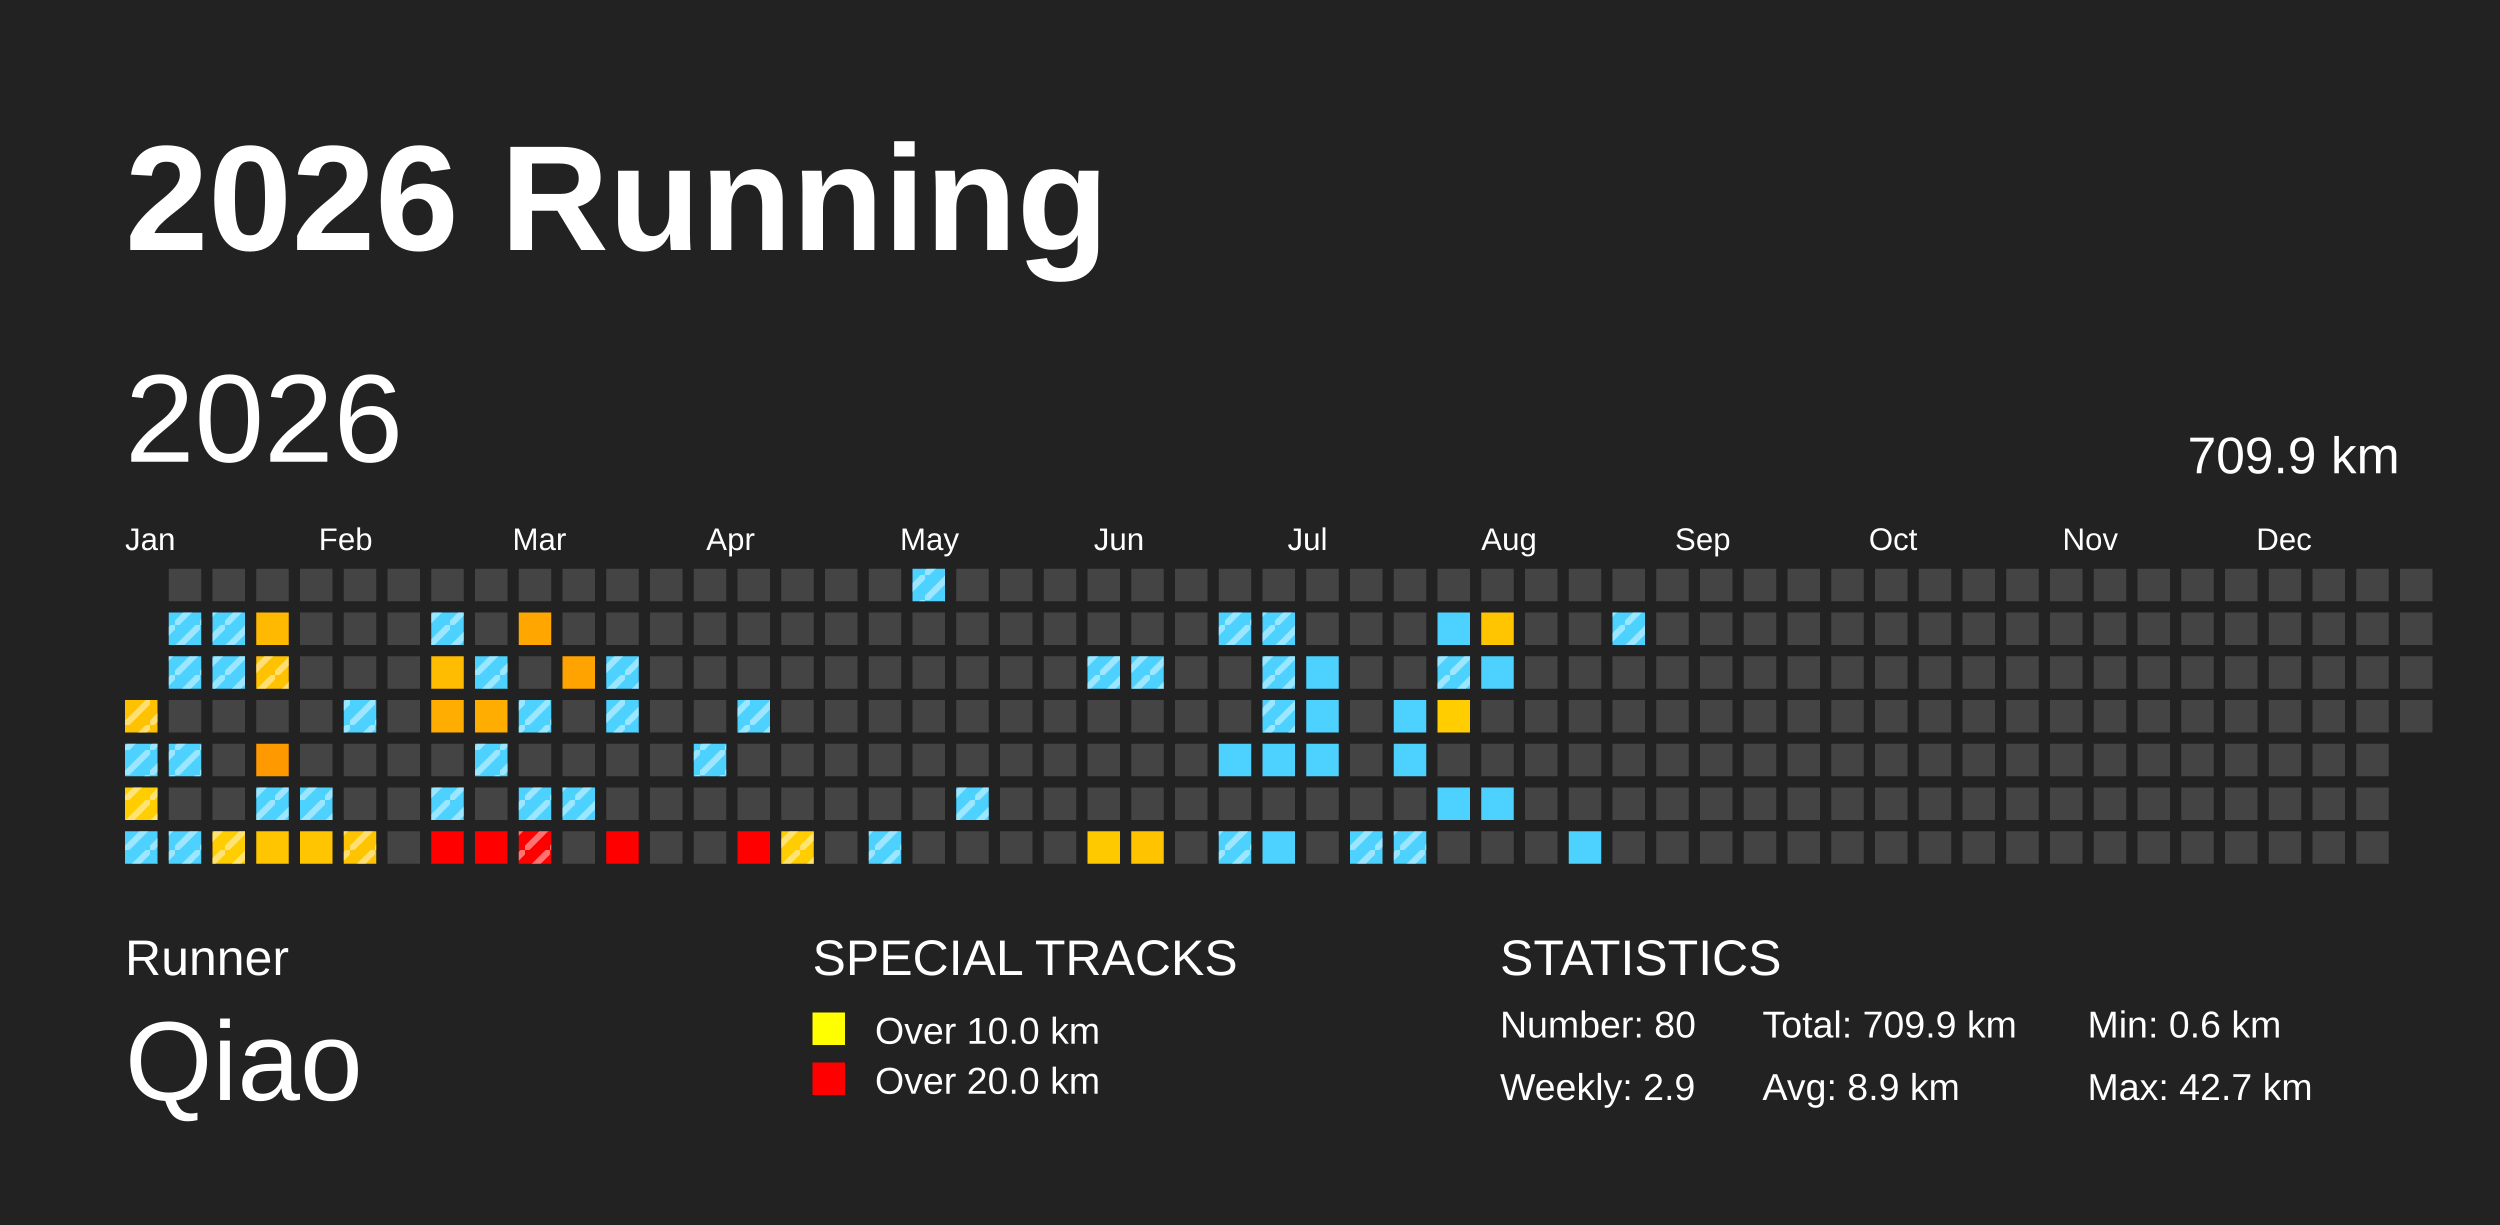
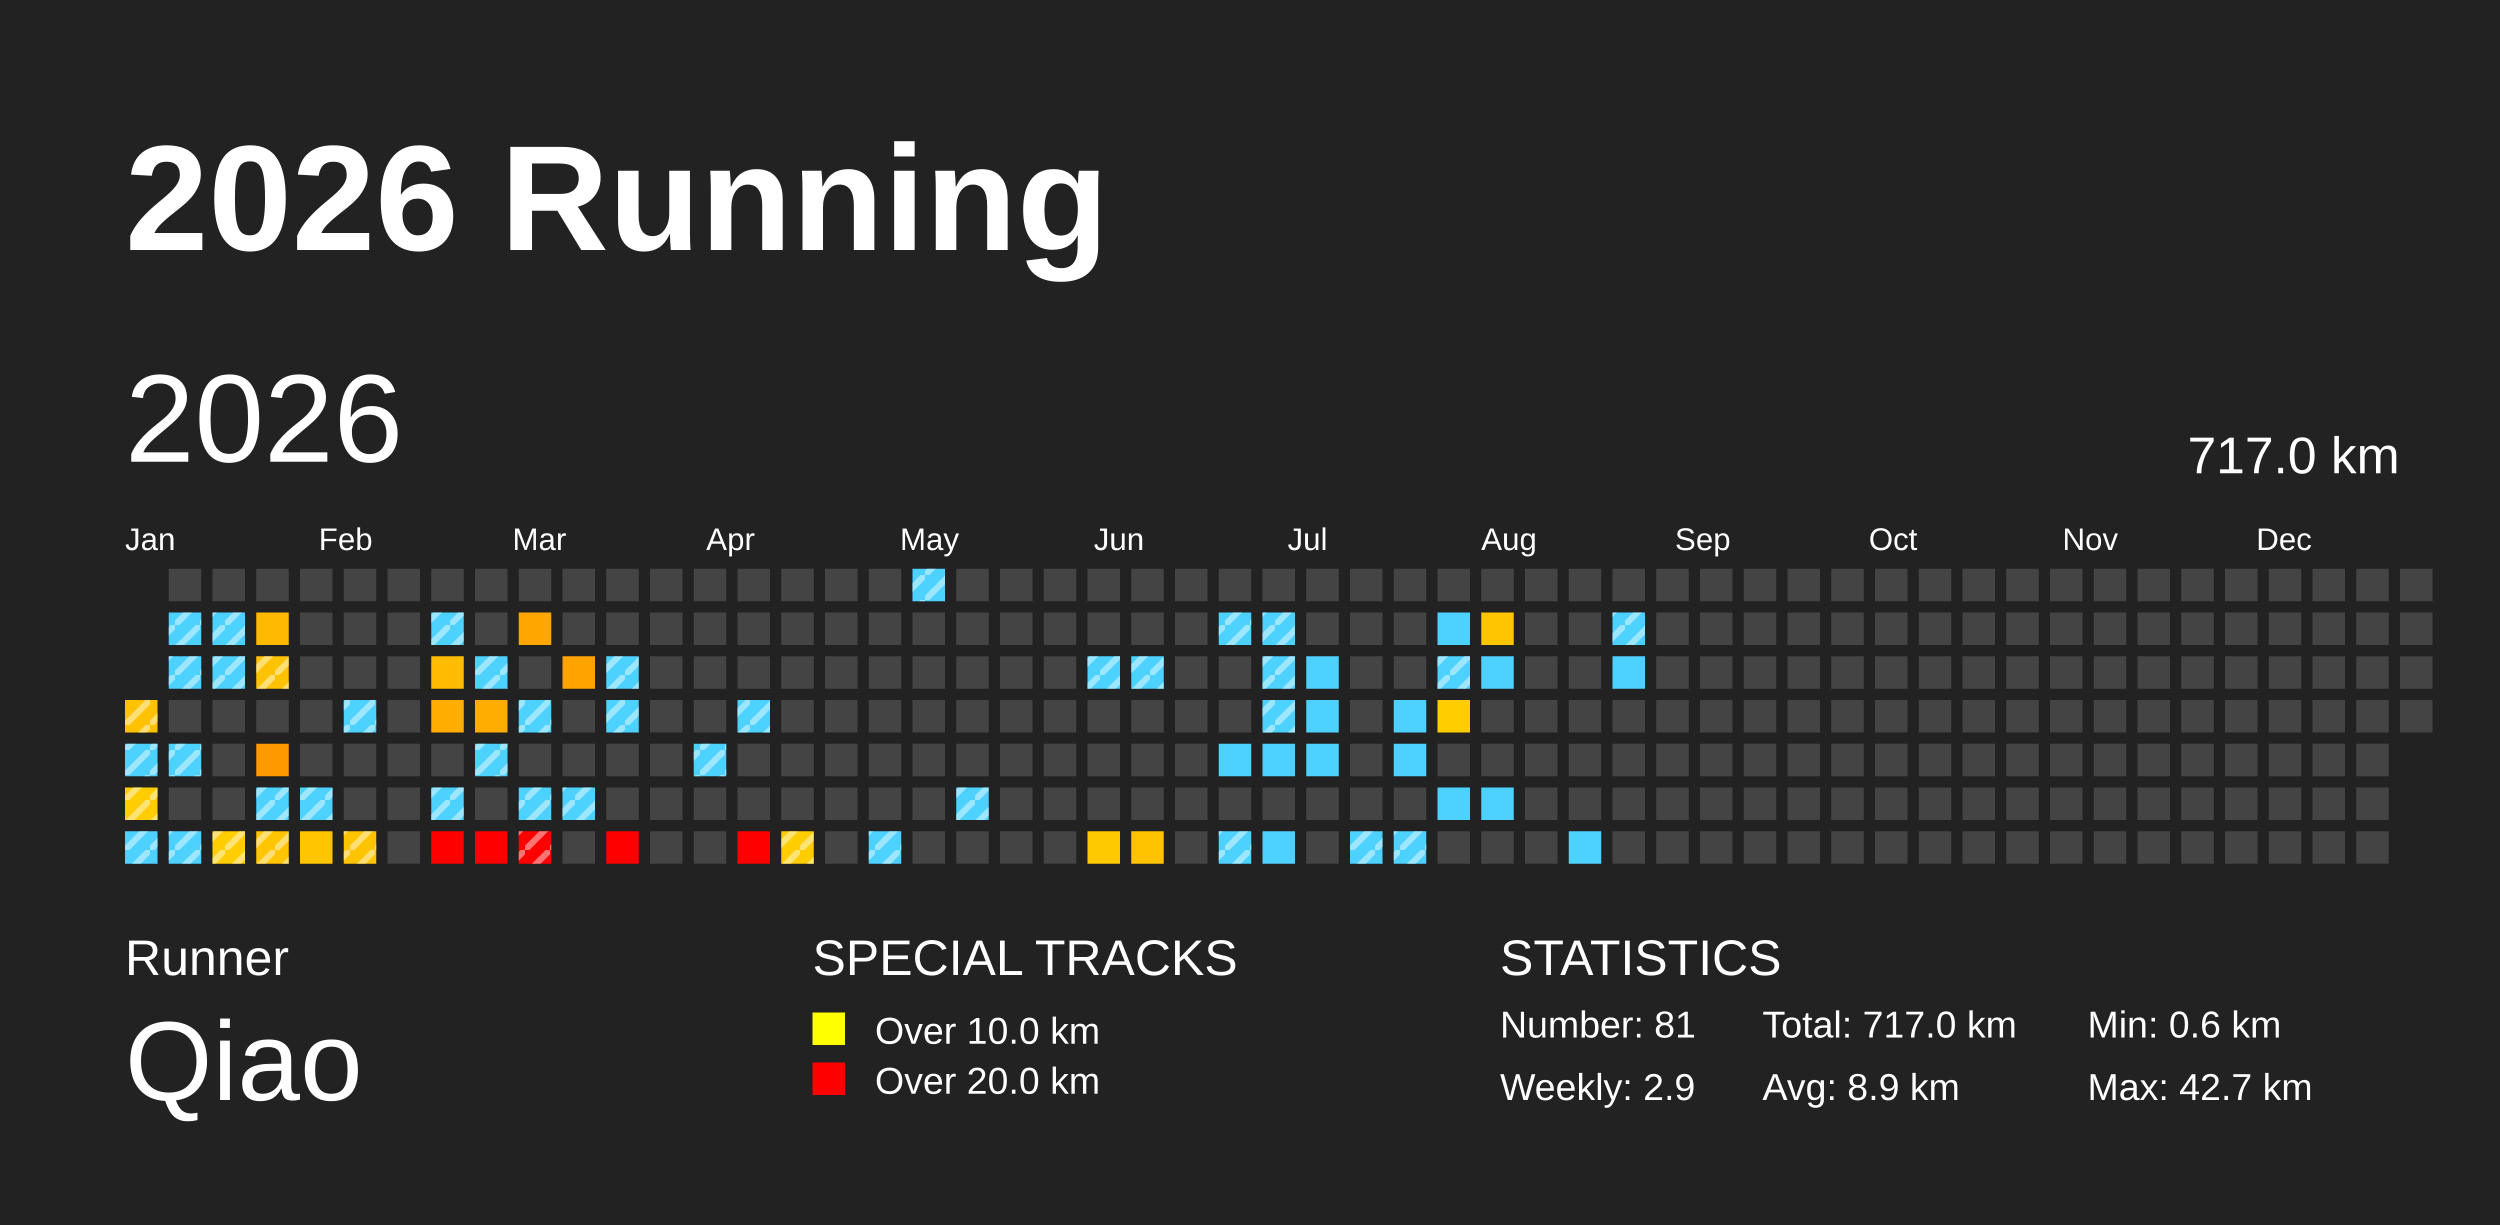
<svg xmlns="http://www.w3.org/2000/svg" baseProfile="full" height="98mm" version="1.1" viewBox="0,0,200,98" width="200mm">
  <defs>
    <pattern height="2" id="indoor-stripe" patternUnits="userSpaceOnUse" width="2">
      <line stroke="white" stroke-opacity="0.45" stroke-width="0.5" x1="0" x2="2" y1="2" y2="0" />
    </pattern>
  </defs>
  <rect fill="#222222" height="98" width="200" x="0" y="0" />
  <text fill="#FFFFFF" style="font-size:12px; font-family:Arial; font-weight:bold;" x="10" y="20">2026 Running</text>
  <text fill="#FFFFFF" style="font-size:4px; font-family:Arial" x="10" y="78">Runner</text>
  <text fill="#FFFFFF" style="font-size:9px; font-family:Arial" x="10" y="88">Qiao</text>
  <text fill="#FFFFFF" style="font-size:4px; font-family:Arial" x="65" y="78">SPECIAL TRACKS</text>
  <rect fill="yellow" height="2.6" width="2.6" x="65" y="81" />
  <text fill="#FFFFFF" style="font-size:3px; font-family:Arial" x="70" y="83.5">Over 10.0 km</text>
  <rect fill="red" height="2.6" width="2.6" x="65" y="85" />
  <text fill="#FFFFFF" style="font-size:3px; font-family:Arial" x="70" y="87.5">Over 20.0 km</text>
  <text fill="#FFFFFF" style="font-size:4px; font-family:Arial" x="120" y="78">STATISTICS</text>
-   <text fill="#FFFFFF" style="font-size:3px; font-family:Arial" x="120" y="83">Number: 80</text>
+   <text fill="#FFFFFF" style="font-size:3px; font-family:Arial" x="120" y="83">Number: 81</text>
  <text fill="#FFFFFF" style="font-size:3px; font-family:Arial" x="120" y="88">Weekly: 2.9</text>
-   <text fill="#FFFFFF" style="font-size:3px; font-family:Arial" x="141" y="83">Total: 709.9 km</text>
+   <text fill="#FFFFFF" style="font-size:3px; font-family:Arial" x="141" y="83">Total: 717.0 km</text>
  <text fill="#FFFFFF" style="font-size:3px; font-family:Arial" x="141" y="88">Avg: 8.9 km</text>
  <text fill="#FFFFFF" style="font-size:3px; font-family:Arial" x="167" y="83">Min: 0.6 km</text>
  <text fill="#FFFFFF" style="font-size:3px; font-family:Arial" x="167" y="88">Max: 42.7 km</text>
  <text dominant-baseline="hanging" fill="#FFFFFF" style="font-size:10.0px; font-family:Arial;" x="10" y="30">2026</text>
-   <text dominant-baseline="hanging" fill="#FFFFFF" style="font-size:4.125px; font-family:Arial;" x="175" y="35">709.9 km</text>
+   <text dominant-baseline="hanging" fill="#FFFFFF" style="font-size:4.125px; font-family:Arial;" x="175" y="35">717.0 km</text>
  <text fill="#FFFFFF" style="font-size:2.5px; font-family:Arial" x="10.0" y="44">Jan</text>
  <text fill="#FFFFFF" style="font-size:2.5px; font-family:Arial" x="25.5" y="44">Feb</text>
  <text fill="#FFFFFF" style="font-size:2.5px; font-family:Arial" x="41.0" y="44">Mar</text>
  <text fill="#FFFFFF" style="font-size:2.5px; font-family:Arial" x="56.5" y="44">Apr</text>
  <text fill="#FFFFFF" style="font-size:2.5px; font-family:Arial" x="72.0" y="44">May</text>
  <text fill="#FFFFFF" style="font-size:2.5px; font-family:Arial" x="87.5" y="44">Jun</text>
  <text fill="#FFFFFF" style="font-size:2.5px; font-family:Arial" x="103.0" y="44">Jul</text>
  <text fill="#FFFFFF" style="font-size:2.5px; font-family:Arial" x="118.5" y="44">Aug</text>
  <text fill="#FFFFFF" style="font-size:2.5px; font-family:Arial" x="134.0" y="44">Sep</text>
  <text fill="#FFFFFF" style="font-size:2.5px; font-family:Arial" x="149.5" y="44">Oct</text>
  <text fill="#FFFFFF" style="font-size:2.5px; font-family:Arial" x="165.0" y="44">Nov</text>
  <text fill="#FFFFFF" style="font-size:2.5px; font-family:Arial" x="180.5" y="44">Dec</text>
  <rect fill="#ffc200" height="2.6" width="2.6" x="10.0" y="56.0" />
  <rect fill="url(#indoor-stripe)" height="2.6" style="pointer-events: none;" width="2.6" x="10.0" y="56.0" />
  <rect fill="#4dd2ff" height="2.6" width="2.6" x="10.0" y="59.5" />
  <rect fill="url(#indoor-stripe)" height="2.6" style="pointer-events: none;" width="2.6" x="10.0" y="59.5" />
  <rect fill="#ffcd00" height="2.6" width="2.6" x="10.0" y="63.0" />
  <rect fill="url(#indoor-stripe)" height="2.6" style="pointer-events: none;" width="2.6" x="10.0" y="63.0" />
  <rect fill="#4dd2ff" height="2.6" width="2.6" x="10.0" y="66.5" />
  <rect fill="url(#indoor-stripe)" height="2.6" style="pointer-events: none;" width="2.6" x="10.0" y="66.5" />
  <rect fill="#444444" height="2.6" width="2.6" x="13.5" y="45.5" />
  <rect fill="#4dd2ff" height="2.6" width="2.6" x="13.5" y="49.0" />
  <rect fill="url(#indoor-stripe)" height="2.6" style="pointer-events: none;" width="2.6" x="13.5" y="49.0" />
  <rect fill="#4dd2ff" height="2.6" width="2.6" x="13.5" y="52.5" />
  <rect fill="url(#indoor-stripe)" height="2.6" style="pointer-events: none;" width="2.6" x="13.5" y="52.5" />
  <rect fill="#444444" height="2.6" width="2.6" x="13.5" y="56.0" />
  <rect fill="#4dd2ff" height="2.6" width="2.6" x="13.5" y="59.5" />
  <rect fill="url(#indoor-stripe)" height="2.6" style="pointer-events: none;" width="2.6" x="13.5" y="59.5" />
  <rect fill="#444444" height="2.6" width="2.6" x="13.5" y="63.0" />
  <rect fill="#4dd2ff" height="2.6" width="2.6" x="13.5" y="66.5" />
  <rect fill="url(#indoor-stripe)" height="2.6" style="pointer-events: none;" width="2.6" x="13.5" y="66.5" />
  <rect fill="#444444" height="2.6" width="2.6" x="17.0" y="45.5" />
  <rect fill="#4dd2ff" height="2.6" width="2.6" x="17.0" y="49.0" />
  <rect fill="url(#indoor-stripe)" height="2.6" style="pointer-events: none;" width="2.6" x="17.0" y="49.0" />
  <rect fill="#4dd2ff" height="2.6" width="2.6" x="17.0" y="52.5" />
  <rect fill="url(#indoor-stripe)" height="2.6" style="pointer-events: none;" width="2.6" x="17.0" y="52.5" />
  <rect fill="#444444" height="2.6" width="2.6" x="17.0" y="56.0" />
  <rect fill="#444444" height="2.6" width="2.6" x="17.0" y="59.5" />
  <rect fill="#444444" height="2.6" width="2.6" x="17.0" y="63.0" />
  <rect fill="#ffcd00" height="2.6" width="2.6" x="17.0" y="66.5" />
  <rect fill="url(#indoor-stripe)" height="2.6" style="pointer-events: none;" width="2.6" x="17.0" y="66.5" />
  <rect fill="#444444" height="2.6" width="2.6" x="20.5" y="45.5" />
  <rect fill="#ffb900" height="2.6" width="2.6" x="20.5" y="49.0" />
  <rect fill="#ffc200" height="2.6" width="2.6" x="20.5" y="52.5" />
  <rect fill="url(#indoor-stripe)" height="2.6" style="pointer-events: none;" width="2.6" x="20.5" y="52.5" />
  <rect fill="#444444" height="2.6" width="2.6" x="20.5" y="56.0" />
  <rect fill="#ff9900" height="2.6" width="2.6" x="20.5" y="59.5" />
  <rect fill="#4dd2ff" height="2.6" width="2.6" x="20.5" y="63.0" />
  <rect fill="url(#indoor-stripe)" height="2.6" style="pointer-events: none;" width="2.6" x="20.5" y="63.0" />
  <rect fill="#ffc500" height="2.6" width="2.6" x="20.5" y="66.5" />
+   <rect fill="url(#indoor-stripe)" height="2.6" style="pointer-events: none;" width="2.6" x="20.5" y="66.5" />
  <rect fill="#444444" height="2.6" width="2.6" x="24.0" y="45.5" />
  <rect fill="#444444" height="2.6" width="2.6" x="24.0" y="49.0" />
  <rect fill="#444444" height="2.6" width="2.6" x="24.0" y="52.5" />
  <rect fill="#444444" height="2.6" width="2.6" x="24.0" y="56.0" />
  <rect fill="#444444" height="2.6" width="2.6" x="24.0" y="59.5" />
  <rect fill="#4dd2ff" height="2.6" width="2.6" x="24.0" y="63.0" />
  <rect fill="url(#indoor-stripe)" height="2.6" style="pointer-events: none;" width="2.6" x="24.0" y="63.0" />
  <rect fill="#ffc500" height="2.6" width="2.6" x="24.0" y="66.5" />
  <rect fill="#444444" height="2.6" width="2.6" x="27.5" y="45.5" />
  <rect fill="#444444" height="2.6" width="2.6" x="27.5" y="49.0" />
  <rect fill="#444444" height="2.6" width="2.6" x="27.5" y="52.5" />
  <rect fill="#4dd2ff" height="2.6" width="2.6" x="27.5" y="56.0" />
  <rect fill="url(#indoor-stripe)" height="2.6" style="pointer-events: none;" width="2.6" x="27.5" y="56.0" />
  <rect fill="#444444" height="2.6" width="2.6" x="27.5" y="59.5" />
  <rect fill="#444444" height="2.6" width="2.6" x="27.5" y="63.0" />
  <rect fill="#ffc400" height="2.6" width="2.6" x="27.5" y="66.5" />
  <rect fill="url(#indoor-stripe)" height="2.6" style="pointer-events: none;" width="2.6" x="27.5" y="66.5" />
  <rect fill="#444444" height="2.6" width="2.6" x="31.0" y="45.5" />
  <rect fill="#444444" height="2.6" width="2.6" x="31.0" y="49.0" />
  <rect fill="#444444" height="2.6" width="2.6" x="31.0" y="52.5" />
  <rect fill="#444444" height="2.6" width="2.6" x="31.0" y="56.0" />
  <rect fill="#444444" height="2.6" width="2.6" x="31.0" y="59.5" />
  <rect fill="#444444" height="2.6" width="2.6" x="31.0" y="63.0" />
  <rect fill="#444444" height="2.6" width="2.6" x="31.0" y="66.5" />
  <rect fill="#444444" height="2.6" width="2.6" x="34.5" y="45.5" />
  <rect fill="#4dd2ff" height="2.6" width="2.6" x="34.5" y="49.0" />
  <rect fill="url(#indoor-stripe)" height="2.6" style="pointer-events: none;" width="2.6" x="34.5" y="49.0" />
  <rect fill="#ffbc00" height="2.6" width="2.6" x="34.5" y="52.5" />
  <rect fill="#ffad00" height="2.6" width="2.6" x="34.5" y="56.0" />
  <rect fill="#444444" height="2.6" width="2.6" x="34.5" y="59.5" />
  <rect fill="#4dd2ff" height="2.6" width="2.6" x="34.5" y="63.0" />
  <rect fill="url(#indoor-stripe)" height="2.6" style="pointer-events: none;" width="2.6" x="34.5" y="63.0" />
  <rect fill="red" height="2.6" width="2.6" x="34.5" y="66.5" />
  <rect fill="#444444" height="2.6" width="2.6" x="38.0" y="45.5" />
  <rect fill="#444444" height="2.6" width="2.6" x="38.0" y="49.0" />
  <rect fill="#4dd2ff" height="2.6" width="2.6" x="38.0" y="52.5" />
  <rect fill="url(#indoor-stripe)" height="2.6" style="pointer-events: none;" width="2.6" x="38.0" y="52.5" />
  <rect fill="#ffad00" height="2.6" width="2.6" x="38.0" y="56.0" />
  <rect fill="#4dd2ff" height="2.6" width="2.6" x="38.0" y="59.5" />
  <rect fill="url(#indoor-stripe)" height="2.6" style="pointer-events: none;" width="2.6" x="38.0" y="59.5" />
  <rect fill="#444444" height="2.6" width="2.6" x="38.0" y="63.0" />
  <rect fill="red" height="2.6" width="2.6" x="38.0" y="66.5" />
  <rect fill="#444444" height="2.6" width="2.6" x="41.5" y="45.5" />
  <rect fill="#ffa700" height="2.6" width="2.6" x="41.5" y="49.0" />
  <rect fill="#444444" height="2.6" width="2.6" x="41.5" y="52.5" />
  <rect fill="#4dd2ff" height="2.6" width="2.6" x="41.5" y="56.0" />
  <rect fill="url(#indoor-stripe)" height="2.6" style="pointer-events: none;" width="2.6" x="41.5" y="56.0" />
  <rect fill="#444444" height="2.6" width="2.6" x="41.5" y="59.5" />
  <rect fill="#4dd2ff" height="2.6" width="2.6" x="41.5" y="63.0" />
  <rect fill="url(#indoor-stripe)" height="2.6" style="pointer-events: none;" width="2.6" x="41.5" y="63.0" />
  <rect fill="red" height="2.6" width="2.6" x="41.5" y="66.5" />
  <rect fill="url(#indoor-stripe)" height="2.6" style="pointer-events: none;" width="2.6" x="41.5" y="66.5" />
  <rect fill="#444444" height="2.6" width="2.6" x="45.0" y="45.5" />
  <rect fill="#444444" height="2.6" width="2.6" x="45.0" y="49.0" />
  <rect fill="#ffa300" height="2.6" width="2.6" x="45.0" y="52.5" />
  <rect fill="#444444" height="2.6" width="2.6" x="45.0" y="56.0" />
  <rect fill="#444444" height="2.6" width="2.6" x="45.0" y="59.5" />
  <rect fill="#4dd2ff" height="2.6" width="2.6" x="45.0" y="63.0" />
  <rect fill="url(#indoor-stripe)" height="2.6" style="pointer-events: none;" width="2.6" x="45.0" y="63.0" />
  <rect fill="#444444" height="2.6" width="2.6" x="45.0" y="66.5" />
  <rect fill="#444444" height="2.6" width="2.6" x="48.5" y="45.5" />
  <rect fill="#444444" height="2.6" width="2.6" x="48.5" y="49.0" />
  <rect fill="#4dd2ff" height="2.6" width="2.6" x="48.5" y="52.5" />
  <rect fill="url(#indoor-stripe)" height="2.6" style="pointer-events: none;" width="2.6" x="48.5" y="52.5" />
  <rect fill="#4dd2ff" height="2.6" width="2.6" x="48.5" y="56.0" />
  <rect fill="url(#indoor-stripe)" height="2.6" style="pointer-events: none;" width="2.6" x="48.5" y="56.0" />
  <rect fill="#444444" height="2.6" width="2.6" x="48.5" y="59.5" />
  <rect fill="#444444" height="2.6" width="2.6" x="48.5" y="63.0" />
  <rect fill="red" height="2.6" width="2.6" x="48.5" y="66.5" />
  <rect fill="#444444" height="2.6" width="2.6" x="52.0" y="45.5" />
  <rect fill="#444444" height="2.6" width="2.6" x="52.0" y="49.0" />
  <rect fill="#444444" height="2.6" width="2.6" x="52.0" y="52.5" />
  <rect fill="#444444" height="2.6" width="2.6" x="52.0" y="56.0" />
  <rect fill="#444444" height="2.6" width="2.6" x="52.0" y="59.5" />
  <rect fill="#444444" height="2.6" width="2.6" x="52.0" y="63.0" />
  <rect fill="#444444" height="2.6" width="2.6" x="52.0" y="66.5" />
  <rect fill="#444444" height="2.6" width="2.6" x="55.5" y="45.5" />
  <rect fill="#444444" height="2.6" width="2.6" x="55.5" y="49.0" />
  <rect fill="#444444" height="2.6" width="2.6" x="55.5" y="52.5" />
  <rect fill="#444444" height="2.6" width="2.6" x="55.5" y="56.0" />
  <rect fill="#4dd2ff" height="2.6" width="2.6" x="55.5" y="59.5" />
  <rect fill="url(#indoor-stripe)" height="2.6" style="pointer-events: none;" width="2.6" x="55.5" y="59.5" />
  <rect fill="#444444" height="2.6" width="2.6" x="55.5" y="63.0" />
  <rect fill="#444444" height="2.6" width="2.6" x="55.5" y="66.5" />
  <rect fill="#444444" height="2.6" width="2.6" x="59.0" y="45.5" />
  <rect fill="#444444" height="2.6" width="2.6" x="59.0" y="49.0" />
  <rect fill="#444444" height="2.6" width="2.6" x="59.0" y="52.5" />
  <rect fill="#4dd2ff" height="2.6" width="2.6" x="59.0" y="56.0" />
  <rect fill="url(#indoor-stripe)" height="2.6" style="pointer-events: none;" width="2.6" x="59.0" y="56.0" />
  <rect fill="#444444" height="2.6" width="2.6" x="59.0" y="59.5" />
  <rect fill="#444444" height="2.6" width="2.6" x="59.0" y="63.0" />
  <rect fill="red" height="2.6" width="2.6" x="59.0" y="66.5" />
  <rect fill="#444444" height="2.6" width="2.6" x="62.5" y="45.5" />
  <rect fill="#444444" height="2.6" width="2.6" x="62.5" y="49.0" />
  <rect fill="#444444" height="2.6" width="2.6" x="62.5" y="52.5" />
  <rect fill="#444444" height="2.6" width="2.6" x="62.5" y="56.0" />
  <rect fill="#444444" height="2.6" width="2.6" x="62.5" y="59.5" />
  <rect fill="#444444" height="2.6" width="2.6" x="62.5" y="63.0" />
  <rect fill="#ffcd00" height="2.6" width="2.6" x="62.5" y="66.5" />
  <rect fill="url(#indoor-stripe)" height="2.6" style="pointer-events: none;" width="2.6" x="62.5" y="66.5" />
  <rect fill="#444444" height="2.6" width="2.6" x="66.0" y="45.5" />
  <rect fill="#444444" height="2.6" width="2.6" x="66.0" y="49.0" />
  <rect fill="#444444" height="2.6" width="2.6" x="66.0" y="52.5" />
  <rect fill="#444444" height="2.6" width="2.6" x="66.0" y="56.0" />
  <rect fill="#444444" height="2.6" width="2.6" x="66.0" y="59.5" />
  <rect fill="#444444" height="2.6" width="2.6" x="66.0" y="63.0" />
  <rect fill="#444444" height="2.6" width="2.6" x="66.0" y="66.5" />
  <rect fill="#444444" height="2.6" width="2.6" x="69.5" y="45.5" />
  <rect fill="#444444" height="2.6" width="2.6" x="69.5" y="49.0" />
  <rect fill="#444444" height="2.6" width="2.6" x="69.5" y="52.5" />
  <rect fill="#444444" height="2.6" width="2.6" x="69.5" y="56.0" />
  <rect fill="#444444" height="2.6" width="2.6" x="69.5" y="59.5" />
  <rect fill="#444444" height="2.6" width="2.6" x="69.5" y="63.0" />
  <rect fill="#4dd2ff" height="2.6" width="2.6" x="69.5" y="66.5" />
  <rect fill="url(#indoor-stripe)" height="2.6" style="pointer-events: none;" width="2.6" x="69.5" y="66.5" />
  <rect fill="#4dd2ff" height="2.6" width="2.6" x="73.0" y="45.5" />
  <rect fill="url(#indoor-stripe)" height="2.6" style="pointer-events: none;" width="2.6" x="73.0" y="45.5" />
  <rect fill="#444444" height="2.6" width="2.6" x="73.0" y="49.0" />
  <rect fill="#444444" height="2.6" width="2.6" x="73.0" y="52.5" />
  <rect fill="#444444" height="2.6" width="2.6" x="73.0" y="56.0" />
  <rect fill="#444444" height="2.6" width="2.6" x="73.0" y="59.5" />
  <rect fill="#444444" height="2.6" width="2.6" x="73.0" y="63.0" />
  <rect fill="#444444" height="2.6" width="2.6" x="73.0" y="66.5" />
  <rect fill="#444444" height="2.6" width="2.6" x="76.5" y="45.5" />
  <rect fill="#444444" height="2.6" width="2.6" x="76.5" y="49.0" />
  <rect fill="#444444" height="2.6" width="2.6" x="76.5" y="52.5" />
  <rect fill="#444444" height="2.6" width="2.6" x="76.5" y="56.0" />
  <rect fill="#444444" height="2.6" width="2.6" x="76.5" y="59.5" />
  <rect fill="#4dd2ff" height="2.6" width="2.6" x="76.5" y="63.0" />
  <rect fill="url(#indoor-stripe)" height="2.6" style="pointer-events: none;" width="2.6" x="76.5" y="63.0" />
  <rect fill="#444444" height="2.6" width="2.6" x="76.5" y="66.5" />
  <rect fill="#444444" height="2.6" width="2.6" x="80.0" y="45.5" />
  <rect fill="#444444" height="2.6" width="2.6" x="80.0" y="49.0" />
  <rect fill="#444444" height="2.6" width="2.6" x="80.0" y="52.5" />
  <rect fill="#444444" height="2.6" width="2.6" x="80.0" y="56.0" />
  <rect fill="#444444" height="2.6" width="2.6" x="80.0" y="59.5" />
  <rect fill="#444444" height="2.6" width="2.6" x="80.0" y="63.0" />
  <rect fill="#444444" height="2.6" width="2.6" x="80.0" y="66.5" />
  <rect fill="#444444" height="2.6" width="2.6" x="83.5" y="45.5" />
  <rect fill="#444444" height="2.6" width="2.6" x="83.5" y="49.0" />
  <rect fill="#444444" height="2.6" width="2.6" x="83.5" y="52.5" />
  <rect fill="#444444" height="2.6" width="2.6" x="83.5" y="56.0" />
  <rect fill="#444444" height="2.6" width="2.6" x="83.5" y="59.5" />
  <rect fill="#444444" height="2.6" width="2.6" x="83.5" y="63.0" />
  <rect fill="#444444" height="2.6" width="2.6" x="83.5" y="66.5" />
  <rect fill="#444444" height="2.6" width="2.6" x="87.0" y="45.5" />
  <rect fill="#444444" height="2.6" width="2.6" x="87.0" y="49.0" />
  <rect fill="#4dd2ff" height="2.6" width="2.6" x="87.0" y="52.5" />
  <rect fill="url(#indoor-stripe)" height="2.6" style="pointer-events: none;" width="2.6" x="87.0" y="52.5" />
  <rect fill="#444444" height="2.6" width="2.6" x="87.0" y="56.0" />
  <rect fill="#444444" height="2.6" width="2.6" x="87.0" y="59.5" />
  <rect fill="#444444" height="2.6" width="2.6" x="87.0" y="63.0" />
  <rect fill="#ffc900" height="2.6" width="2.6" x="87.0" y="66.5" />
  <rect fill="#444444" height="2.6" width="2.6" x="90.5" y="45.5" />
  <rect fill="#444444" height="2.6" width="2.6" x="90.5" y="49.0" />
  <rect fill="#4dd2ff" height="2.6" width="2.6" x="90.5" y="52.5" />
  <rect fill="url(#indoor-stripe)" height="2.6" style="pointer-events: none;" width="2.6" x="90.5" y="52.5" />
  <rect fill="#444444" height="2.6" width="2.6" x="90.5" y="56.0" />
  <rect fill="#444444" height="2.6" width="2.6" x="90.5" y="59.5" />
  <rect fill="#444444" height="2.6" width="2.6" x="90.5" y="63.0" />
  <rect fill="#ffc300" height="2.6" width="2.6" x="90.5" y="66.5" />
  <rect fill="#444444" height="2.6" width="2.6" x="94.0" y="45.5" />
  <rect fill="#444444" height="2.6" width="2.6" x="94.0" y="49.0" />
  <rect fill="#444444" height="2.6" width="2.6" x="94.0" y="52.5" />
  <rect fill="#444444" height="2.6" width="2.6" x="94.0" y="56.0" />
  <rect fill="#444444" height="2.6" width="2.6" x="94.0" y="59.5" />
  <rect fill="#444444" height="2.6" width="2.6" x="94.0" y="63.0" />
  <rect fill="#444444" height="2.6" width="2.6" x="94.0" y="66.5" />
  <rect fill="#444444" height="2.6" width="2.6" x="97.5" y="45.5" />
  <rect fill="#4dd2ff" height="2.6" width="2.6" x="97.5" y="49.0" />
  <rect fill="url(#indoor-stripe)" height="2.6" style="pointer-events: none;" width="2.6" x="97.5" y="49.0" />
  <rect fill="#444444" height="2.6" width="2.6" x="97.5" y="52.5" />
  <rect fill="#444444" height="2.6" width="2.6" x="97.5" y="56.0" />
  <rect fill="#4dd2ff" height="2.6" width="2.6" x="97.5" y="59.5" />
  <rect fill="#444444" height="2.6" width="2.6" x="97.5" y="63.0" />
  <rect fill="#4dd2ff" height="2.6" width="2.6" x="97.5" y="66.5" />
  <rect fill="url(#indoor-stripe)" height="2.6" style="pointer-events: none;" width="2.6" x="97.5" y="66.5" />
  <rect fill="#444444" height="2.6" width="2.6" x="101.0" y="45.5" />
  <rect fill="#4dd2ff" height="2.6" width="2.6" x="101.0" y="49.0" />
  <rect fill="url(#indoor-stripe)" height="2.6" style="pointer-events: none;" width="2.6" x="101.0" y="49.0" />
  <rect fill="#4dd2ff" height="2.6" width="2.6" x="101.0" y="52.5" />
  <rect fill="url(#indoor-stripe)" height="2.6" style="pointer-events: none;" width="2.6" x="101.0" y="52.5" />
  <rect fill="#4dd2ff" height="2.6" width="2.6" x="101.0" y="56.0" />
  <rect fill="url(#indoor-stripe)" height="2.6" style="pointer-events: none;" width="2.6" x="101.0" y="56.0" />
  <rect fill="#4dd2ff" height="2.6" width="2.6" x="101.0" y="59.5" />
  <rect fill="#444444" height="2.6" width="2.6" x="101.0" y="63.0" />
  <rect fill="#4dd2ff" height="2.6" width="2.6" x="101.0" y="66.5" />
  <rect fill="#444444" height="2.6" width="2.6" x="104.5" y="45.5" />
  <rect fill="#444444" height="2.6" width="2.6" x="104.5" y="49.0" />
  <rect fill="#4dd2ff" height="2.6" width="2.6" x="104.5" y="52.5" />
  <rect fill="#4dd2ff" height="2.6" width="2.6" x="104.5" y="56.0" />
  <rect fill="#4dd2ff" height="2.6" width="2.6" x="104.5" y="59.5" />
  <rect fill="#444444" height="2.6" width="2.6" x="104.5" y="63.0" />
  <rect fill="#444444" height="2.6" width="2.6" x="104.5" y="66.5" />
  <rect fill="#444444" height="2.6" width="2.6" x="108.0" y="45.5" />
  <rect fill="#444444" height="2.6" width="2.6" x="108.0" y="49.0" />
  <rect fill="#444444" height="2.6" width="2.6" x="108.0" y="52.5" />
  <rect fill="#444444" height="2.6" width="2.6" x="108.0" y="56.0" />
  <rect fill="#444444" height="2.6" width="2.6" x="108.0" y="59.5" />
  <rect fill="#444444" height="2.6" width="2.6" x="108.0" y="63.0" />
  <rect fill="#4dd2ff" height="2.6" width="2.6" x="108.0" y="66.5" />
  <rect fill="url(#indoor-stripe)" height="2.6" style="pointer-events: none;" width="2.6" x="108.0" y="66.5" />
  <rect fill="#444444" height="2.6" width="2.6" x="111.5" y="45.5" />
  <rect fill="#444444" height="2.6" width="2.6" x="111.5" y="49.0" />
  <rect fill="#444444" height="2.6" width="2.6" x="111.5" y="52.5" />
  <rect fill="#4dd2ff" height="2.6" width="2.6" x="111.5" y="56.0" />
  <rect fill="#4dd2ff" height="2.6" width="2.6" x="111.5" y="59.5" />
  <rect fill="#444444" height="2.6" width="2.6" x="111.5" y="63.0" />
  <rect fill="#4dd2ff" height="2.6" width="2.6" x="111.5" y="66.5" />
  <rect fill="url(#indoor-stripe)" height="2.6" style="pointer-events: none;" width="2.6" x="111.5" y="66.5" />
  <rect fill="#444444" height="2.6" width="2.6" x="115.0" y="45.5" />
  <rect fill="#4dd2ff" height="2.6" width="2.6" x="115.0" y="49.0" />
  <rect fill="#4dd2ff" height="2.6" width="2.6" x="115.0" y="52.5" />
  <rect fill="url(#indoor-stripe)" height="2.6" style="pointer-events: none;" width="2.6" x="115.0" y="52.5" />
  <rect fill="#ffcd00" height="2.6" width="2.6" x="115.0" y="56.0" />
  <rect fill="#444444" height="2.6" width="2.6" x="115.0" y="59.5" />
  <rect fill="#4dd2ff" height="2.6" width="2.6" x="115.0" y="63.0" />
  <rect fill="#444444" height="2.6" width="2.6" x="115.0" y="66.5" />
  <rect fill="#444444" height="2.6" width="2.6" x="118.5" y="45.5" />
  <rect fill="#ffc500" height="2.6" width="2.6" x="118.5" y="49.0" />
  <rect fill="#4dd2ff" height="2.6" width="2.6" x="118.5" y="52.5" />
  <rect fill="#444444" height="2.6" width="2.6" x="118.5" y="56.0" />
  <rect fill="#444444" height="2.6" width="2.6" x="118.5" y="59.5" />
  <rect fill="#4dd2ff" height="2.6" width="2.6" x="118.5" y="63.0" />
  <rect fill="#444444" height="2.6" width="2.6" x="118.5" y="66.5" />
  <rect fill="#444444" height="2.6" width="2.6" x="122.0" y="45.5" />
  <rect fill="#444444" height="2.6" width="2.6" x="122.0" y="49.0" />
  <rect fill="#444444" height="2.6" width="2.6" x="122.0" y="52.5" />
  <rect fill="#444444" height="2.6" width="2.6" x="122.0" y="56.0" />
  <rect fill="#444444" height="2.6" width="2.6" x="122.0" y="59.5" />
  <rect fill="#444444" height="2.6" width="2.6" x="122.0" y="63.0" />
  <rect fill="#444444" height="2.6" width="2.6" x="122.0" y="66.5" />
  <rect fill="#444444" height="2.6" width="2.6" x="125.5" y="45.5" />
  <rect fill="#444444" height="2.6" width="2.6" x="125.5" y="49.0" />
  <rect fill="#444444" height="2.6" width="2.6" x="125.5" y="52.5" />
  <rect fill="#444444" height="2.6" width="2.6" x="125.5" y="56.0" />
  <rect fill="#444444" height="2.6" width="2.6" x="125.5" y="59.5" />
  <rect fill="#444444" height="2.6" width="2.6" x="125.5" y="63.0" />
  <rect fill="#4dd2ff" height="2.6" width="2.6" x="125.5" y="66.5" />
  <rect fill="#444444" height="2.6" width="2.6" x="129.0" y="45.5" />
  <rect fill="#4dd2ff" height="2.6" width="2.6" x="129.0" y="49.0" />
  <rect fill="url(#indoor-stripe)" height="2.6" style="pointer-events: none;" width="2.6" x="129.0" y="49.0" />
-   <rect fill="#444444" height="2.6" width="2.6" x="129.0" y="52.5" />
+   <rect fill="#4dd2ff" height="2.6" width="2.6" x="129.0" y="52.5" />
  <rect fill="#444444" height="2.6" width="2.6" x="129.0" y="56.0" />
  <rect fill="#444444" height="2.6" width="2.6" x="129.0" y="59.5" />
  <rect fill="#444444" height="2.6" width="2.6" x="129.0" y="63.0" />
  <rect fill="#444444" height="2.6" width="2.6" x="129.0" y="66.5" />
  <rect fill="#444444" height="2.6" width="2.6" x="132.5" y="45.5" />
  <rect fill="#444444" height="2.6" width="2.6" x="132.5" y="49.0" />
  <rect fill="#444444" height="2.6" width="2.6" x="132.5" y="52.5" />
  <rect fill="#444444" height="2.6" width="2.6" x="132.5" y="56.0" />
  <rect fill="#444444" height="2.6" width="2.6" x="132.5" y="59.5" />
  <rect fill="#444444" height="2.6" width="2.6" x="132.5" y="63.0" />
  <rect fill="#444444" height="2.6" width="2.6" x="132.5" y="66.5" />
  <rect fill="#444444" height="2.6" width="2.6" x="136.0" y="45.5" />
  <rect fill="#444444" height="2.6" width="2.6" x="136.0" y="49.0" />
  <rect fill="#444444" height="2.6" width="2.6" x="136.0" y="52.5" />
  <rect fill="#444444" height="2.6" width="2.6" x="136.0" y="56.0" />
  <rect fill="#444444" height="2.6" width="2.6" x="136.0" y="59.5" />
  <rect fill="#444444" height="2.6" width="2.6" x="136.0" y="63.0" />
  <rect fill="#444444" height="2.6" width="2.6" x="136.0" y="66.5" />
  <rect fill="#444444" height="2.6" width="2.6" x="139.5" y="45.5" />
  <rect fill="#444444" height="2.6" width="2.6" x="139.5" y="49.0" />
  <rect fill="#444444" height="2.6" width="2.6" x="139.5" y="52.5" />
  <rect fill="#444444" height="2.6" width="2.6" x="139.5" y="56.0" />
  <rect fill="#444444" height="2.6" width="2.6" x="139.5" y="59.5" />
  <rect fill="#444444" height="2.6" width="2.6" x="139.5" y="63.0" />
  <rect fill="#444444" height="2.6" width="2.6" x="139.5" y="66.5" />
  <rect fill="#444444" height="2.6" width="2.6" x="143.0" y="45.5" />
  <rect fill="#444444" height="2.6" width="2.6" x="143.0" y="49.0" />
  <rect fill="#444444" height="2.6" width="2.6" x="143.0" y="52.5" />
  <rect fill="#444444" height="2.6" width="2.6" x="143.0" y="56.0" />
  <rect fill="#444444" height="2.6" width="2.6" x="143.0" y="59.5" />
  <rect fill="#444444" height="2.6" width="2.6" x="143.0" y="63.0" />
  <rect fill="#444444" height="2.6" width="2.6" x="143.0" y="66.5" />
  <rect fill="#444444" height="2.6" width="2.6" x="146.5" y="45.5" />
  <rect fill="#444444" height="2.6" width="2.6" x="146.5" y="49.0" />
  <rect fill="#444444" height="2.6" width="2.6" x="146.5" y="52.5" />
  <rect fill="#444444" height="2.6" width="2.6" x="146.5" y="56.0" />
  <rect fill="#444444" height="2.6" width="2.6" x="146.5" y="59.5" />
  <rect fill="#444444" height="2.6" width="2.6" x="146.5" y="63.0" />
  <rect fill="#444444" height="2.6" width="2.6" x="146.5" y="66.5" />
  <rect fill="#444444" height="2.6" width="2.6" x="150.0" y="45.5" />
  <rect fill="#444444" height="2.6" width="2.6" x="150.0" y="49.0" />
  <rect fill="#444444" height="2.6" width="2.6" x="150.0" y="52.5" />
  <rect fill="#444444" height="2.6" width="2.6" x="150.0" y="56.0" />
  <rect fill="#444444" height="2.6" width="2.6" x="150.0" y="59.5" />
  <rect fill="#444444" height="2.6" width="2.6" x="150.0" y="63.0" />
  <rect fill="#444444" height="2.6" width="2.6" x="150.0" y="66.5" />
  <rect fill="#444444" height="2.6" width="2.6" x="153.5" y="45.5" />
  <rect fill="#444444" height="2.6" width="2.6" x="153.5" y="49.0" />
  <rect fill="#444444" height="2.6" width="2.6" x="153.5" y="52.5" />
  <rect fill="#444444" height="2.6" width="2.6" x="153.5" y="56.0" />
  <rect fill="#444444" height="2.6" width="2.6" x="153.5" y="59.5" />
  <rect fill="#444444" height="2.6" width="2.6" x="153.5" y="63.0" />
  <rect fill="#444444" height="2.6" width="2.6" x="153.5" y="66.5" />
  <rect fill="#444444" height="2.6" width="2.6" x="157.0" y="45.5" />
  <rect fill="#444444" height="2.6" width="2.6" x="157.0" y="49.0" />
  <rect fill="#444444" height="2.6" width="2.6" x="157.0" y="52.5" />
  <rect fill="#444444" height="2.6" width="2.6" x="157.0" y="56.0" />
  <rect fill="#444444" height="2.6" width="2.6" x="157.0" y="59.5" />
  <rect fill="#444444" height="2.6" width="2.6" x="157.0" y="63.0" />
  <rect fill="#444444" height="2.6" width="2.6" x="157.0" y="66.5" />
  <rect fill="#444444" height="2.6" width="2.6" x="160.5" y="45.5" />
  <rect fill="#444444" height="2.6" width="2.6" x="160.5" y="49.0" />
  <rect fill="#444444" height="2.6" width="2.6" x="160.5" y="52.5" />
  <rect fill="#444444" height="2.6" width="2.6" x="160.5" y="56.0" />
  <rect fill="#444444" height="2.6" width="2.6" x="160.5" y="59.5" />
  <rect fill="#444444" height="2.6" width="2.6" x="160.5" y="63.0" />
  <rect fill="#444444" height="2.6" width="2.6" x="160.5" y="66.5" />
  <rect fill="#444444" height="2.6" width="2.6" x="164.0" y="45.5" />
  <rect fill="#444444" height="2.6" width="2.6" x="164.0" y="49.0" />
  <rect fill="#444444" height="2.6" width="2.6" x="164.0" y="52.5" />
  <rect fill="#444444" height="2.6" width="2.6" x="164.0" y="56.0" />
  <rect fill="#444444" height="2.6" width="2.6" x="164.0" y="59.5" />
  <rect fill="#444444" height="2.6" width="2.6" x="164.0" y="63.0" />
  <rect fill="#444444" height="2.6" width="2.6" x="164.0" y="66.5" />
  <rect fill="#444444" height="2.6" width="2.6" x="167.5" y="45.5" />
  <rect fill="#444444" height="2.6" width="2.6" x="167.5" y="49.0" />
  <rect fill="#444444" height="2.6" width="2.6" x="167.5" y="52.5" />
  <rect fill="#444444" height="2.6" width="2.6" x="167.5" y="56.0" />
  <rect fill="#444444" height="2.6" width="2.6" x="167.5" y="59.5" />
  <rect fill="#444444" height="2.6" width="2.6" x="167.5" y="63.0" />
  <rect fill="#444444" height="2.6" width="2.6" x="167.5" y="66.5" />
  <rect fill="#444444" height="2.6" width="2.6" x="171.0" y="45.5" />
  <rect fill="#444444" height="2.6" width="2.6" x="171.0" y="49.0" />
  <rect fill="#444444" height="2.6" width="2.6" x="171.0" y="52.5" />
  <rect fill="#444444" height="2.6" width="2.6" x="171.0" y="56.0" />
  <rect fill="#444444" height="2.6" width="2.6" x="171.0" y="59.5" />
  <rect fill="#444444" height="2.6" width="2.6" x="171.0" y="63.0" />
  <rect fill="#444444" height="2.6" width="2.6" x="171.0" y="66.5" />
  <rect fill="#444444" height="2.6" width="2.6" x="174.5" y="45.5" />
  <rect fill="#444444" height="2.6" width="2.6" x="174.5" y="49.0" />
  <rect fill="#444444" height="2.6" width="2.6" x="174.5" y="52.5" />
  <rect fill="#444444" height="2.6" width="2.6" x="174.5" y="56.0" />
  <rect fill="#444444" height="2.6" width="2.6" x="174.5" y="59.5" />
  <rect fill="#444444" height="2.6" width="2.6" x="174.5" y="63.0" />
  <rect fill="#444444" height="2.6" width="2.6" x="174.5" y="66.5" />
  <rect fill="#444444" height="2.6" width="2.6" x="178.0" y="45.5" />
  <rect fill="#444444" height="2.6" width="2.6" x="178.0" y="49.0" />
  <rect fill="#444444" height="2.6" width="2.6" x="178.0" y="52.5" />
  <rect fill="#444444" height="2.6" width="2.6" x="178.0" y="56.0" />
  <rect fill="#444444" height="2.6" width="2.6" x="178.0" y="59.5" />
  <rect fill="#444444" height="2.6" width="2.6" x="178.0" y="63.0" />
  <rect fill="#444444" height="2.6" width="2.6" x="178.0" y="66.5" />
  <rect fill="#444444" height="2.6" width="2.6" x="181.5" y="45.5" />
  <rect fill="#444444" height="2.6" width="2.6" x="181.5" y="49.0" />
  <rect fill="#444444" height="2.6" width="2.6" x="181.5" y="52.5" />
  <rect fill="#444444" height="2.6" width="2.6" x="181.5" y="56.0" />
  <rect fill="#444444" height="2.6" width="2.6" x="181.5" y="59.5" />
  <rect fill="#444444" height="2.6" width="2.6" x="181.5" y="63.0" />
  <rect fill="#444444" height="2.6" width="2.6" x="181.5" y="66.5" />
  <rect fill="#444444" height="2.6" width="2.6" x="185.0" y="45.5" />
  <rect fill="#444444" height="2.6" width="2.6" x="185.0" y="49.0" />
  <rect fill="#444444" height="2.6" width="2.6" x="185.0" y="52.5" />
  <rect fill="#444444" height="2.6" width="2.6" x="185.0" y="56.0" />
  <rect fill="#444444" height="2.6" width="2.6" x="185.0" y="59.5" />
  <rect fill="#444444" height="2.6" width="2.6" x="185.0" y="63.0" />
  <rect fill="#444444" height="2.6" width="2.6" x="185.0" y="66.5" />
  <rect fill="#444444" height="2.6" width="2.6" x="188.5" y="45.5" />
  <rect fill="#444444" height="2.6" width="2.6" x="188.5" y="49.0" />
  <rect fill="#444444" height="2.6" width="2.6" x="188.5" y="52.5" />
  <rect fill="#444444" height="2.6" width="2.6" x="188.5" y="56.0" />
  <rect fill="#444444" height="2.6" width="2.6" x="188.5" y="59.5" />
  <rect fill="#444444" height="2.6" width="2.6" x="188.5" y="63.0" />
  <rect fill="#444444" height="2.6" width="2.6" x="188.5" y="66.5" />
  <rect fill="#444444" height="2.6" width="2.6" x="192.0" y="45.5" />
  <rect fill="#444444" height="2.6" width="2.6" x="192.0" y="49.0" />
  <rect fill="#444444" height="2.6" width="2.6" x="192.0" y="52.5" />
  <rect fill="#444444" height="2.6" width="2.6" x="192.0" y="56.0" />
</svg>
